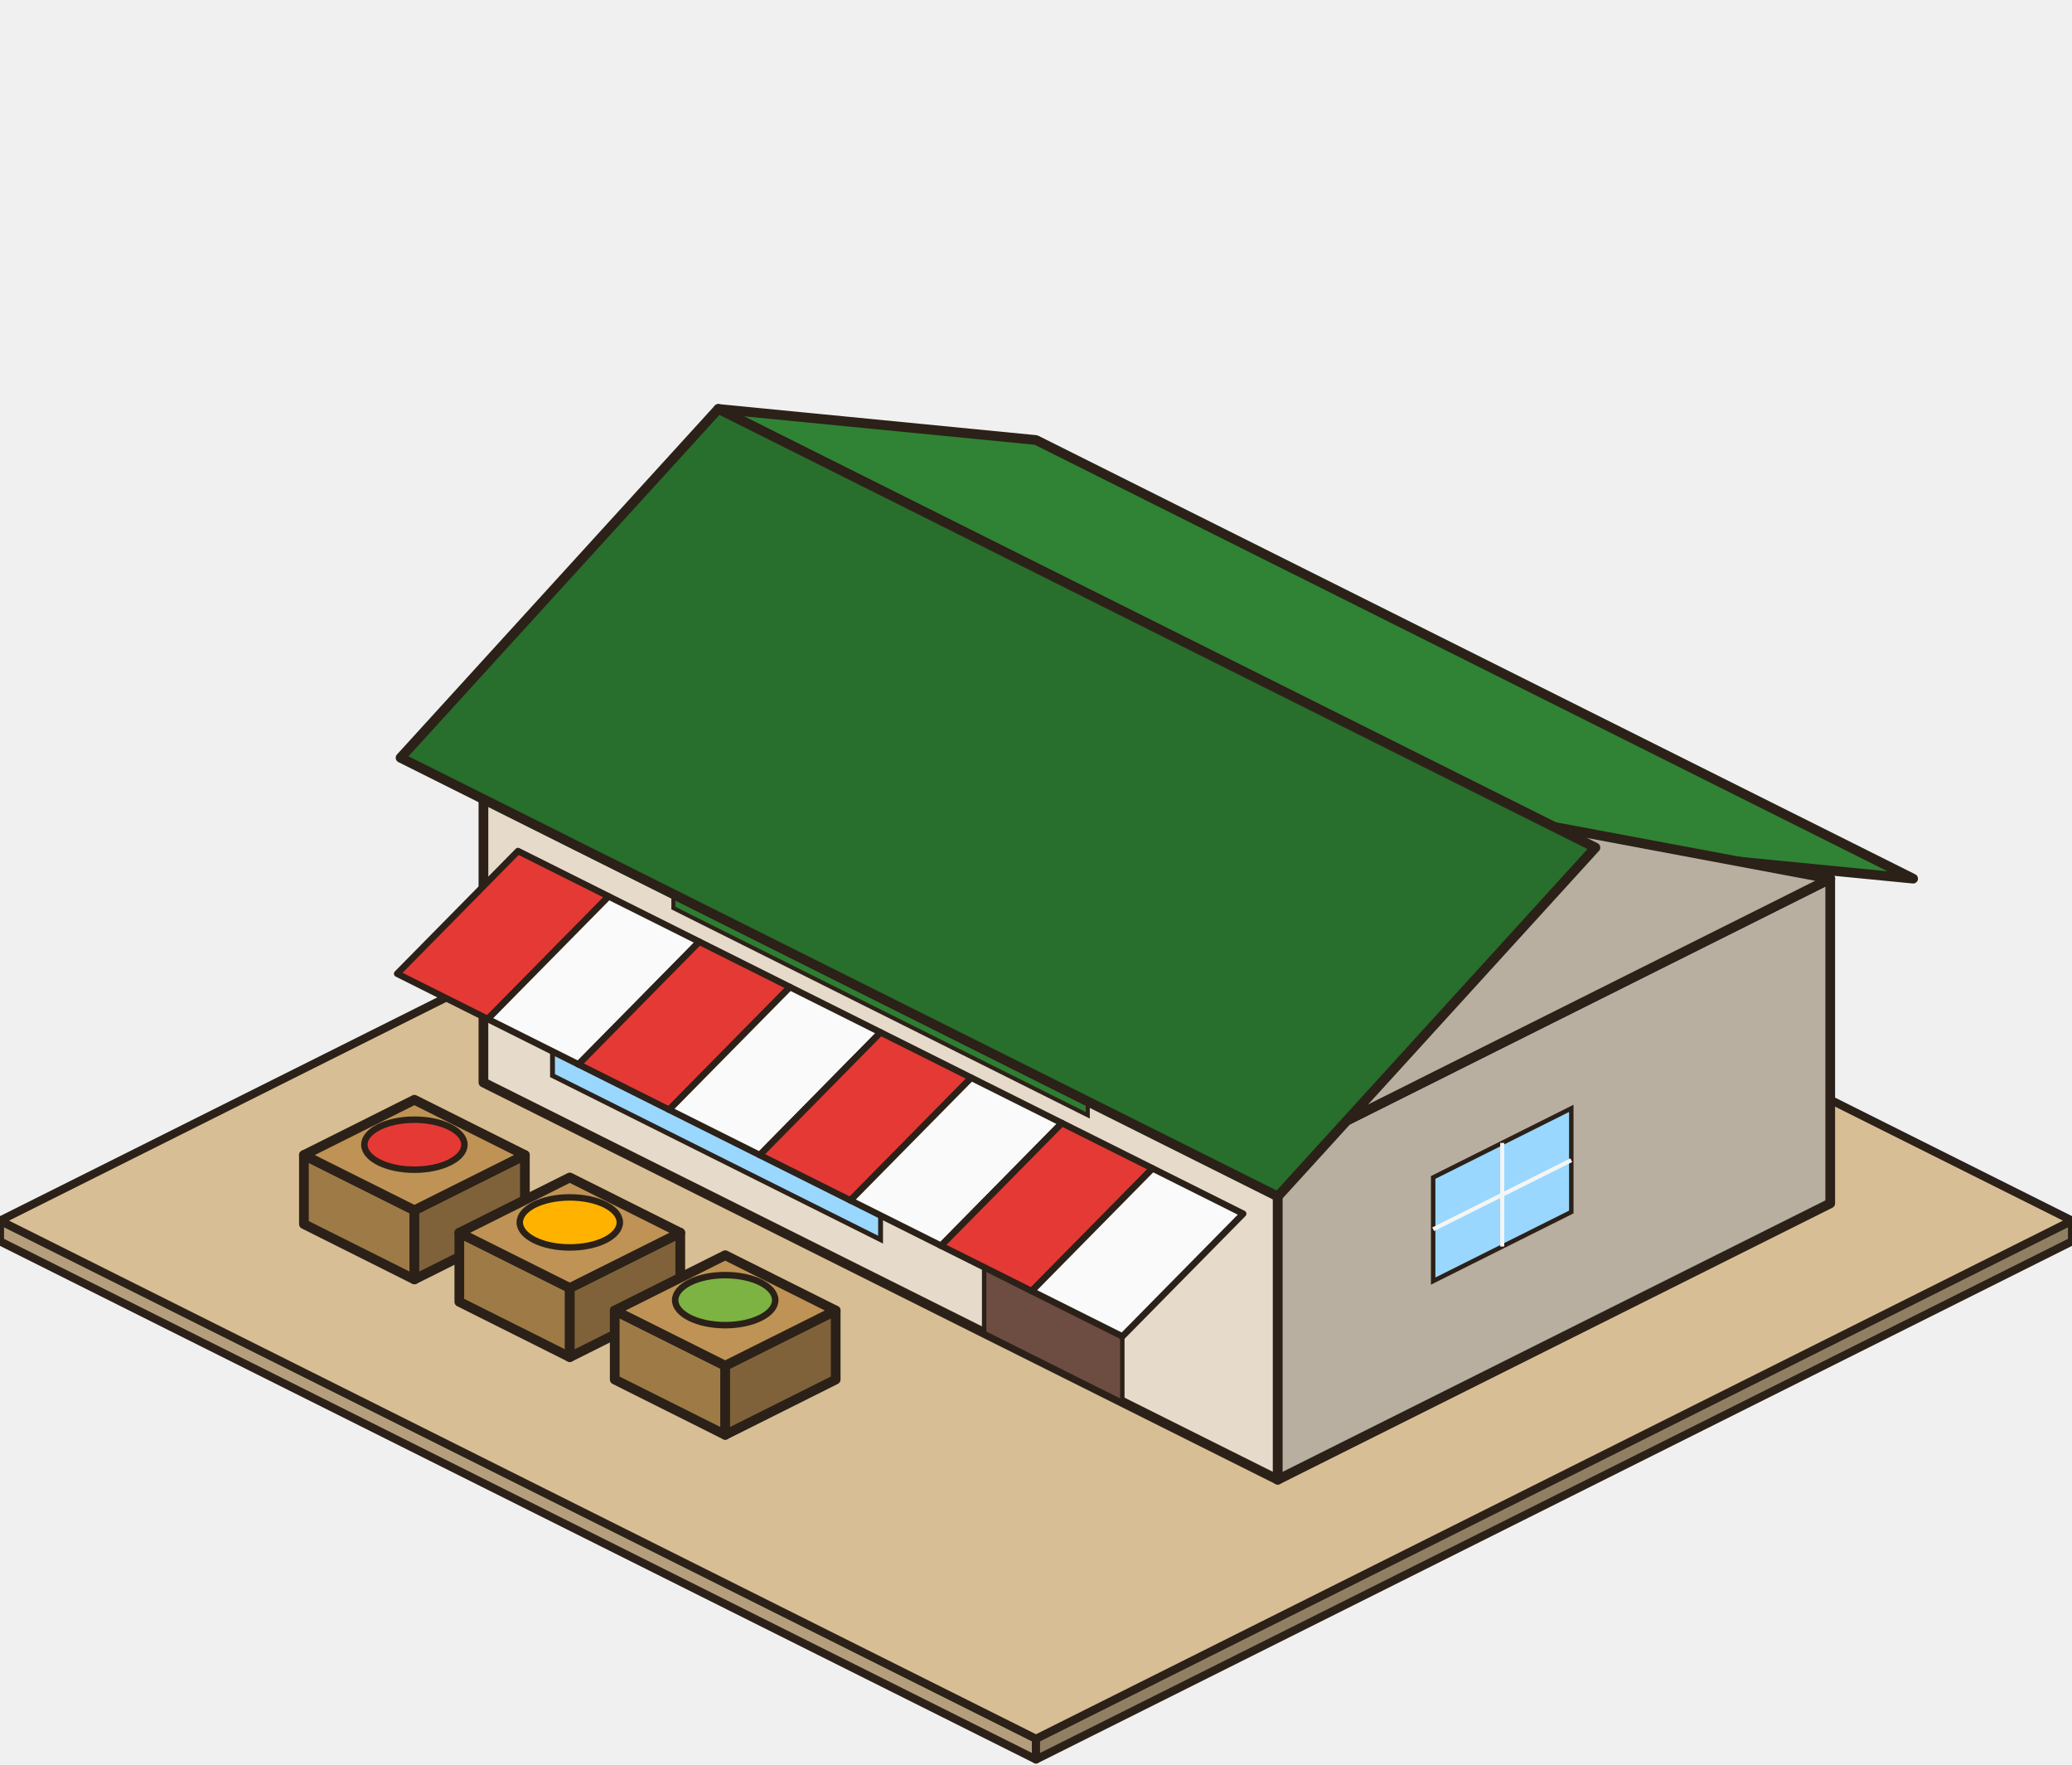
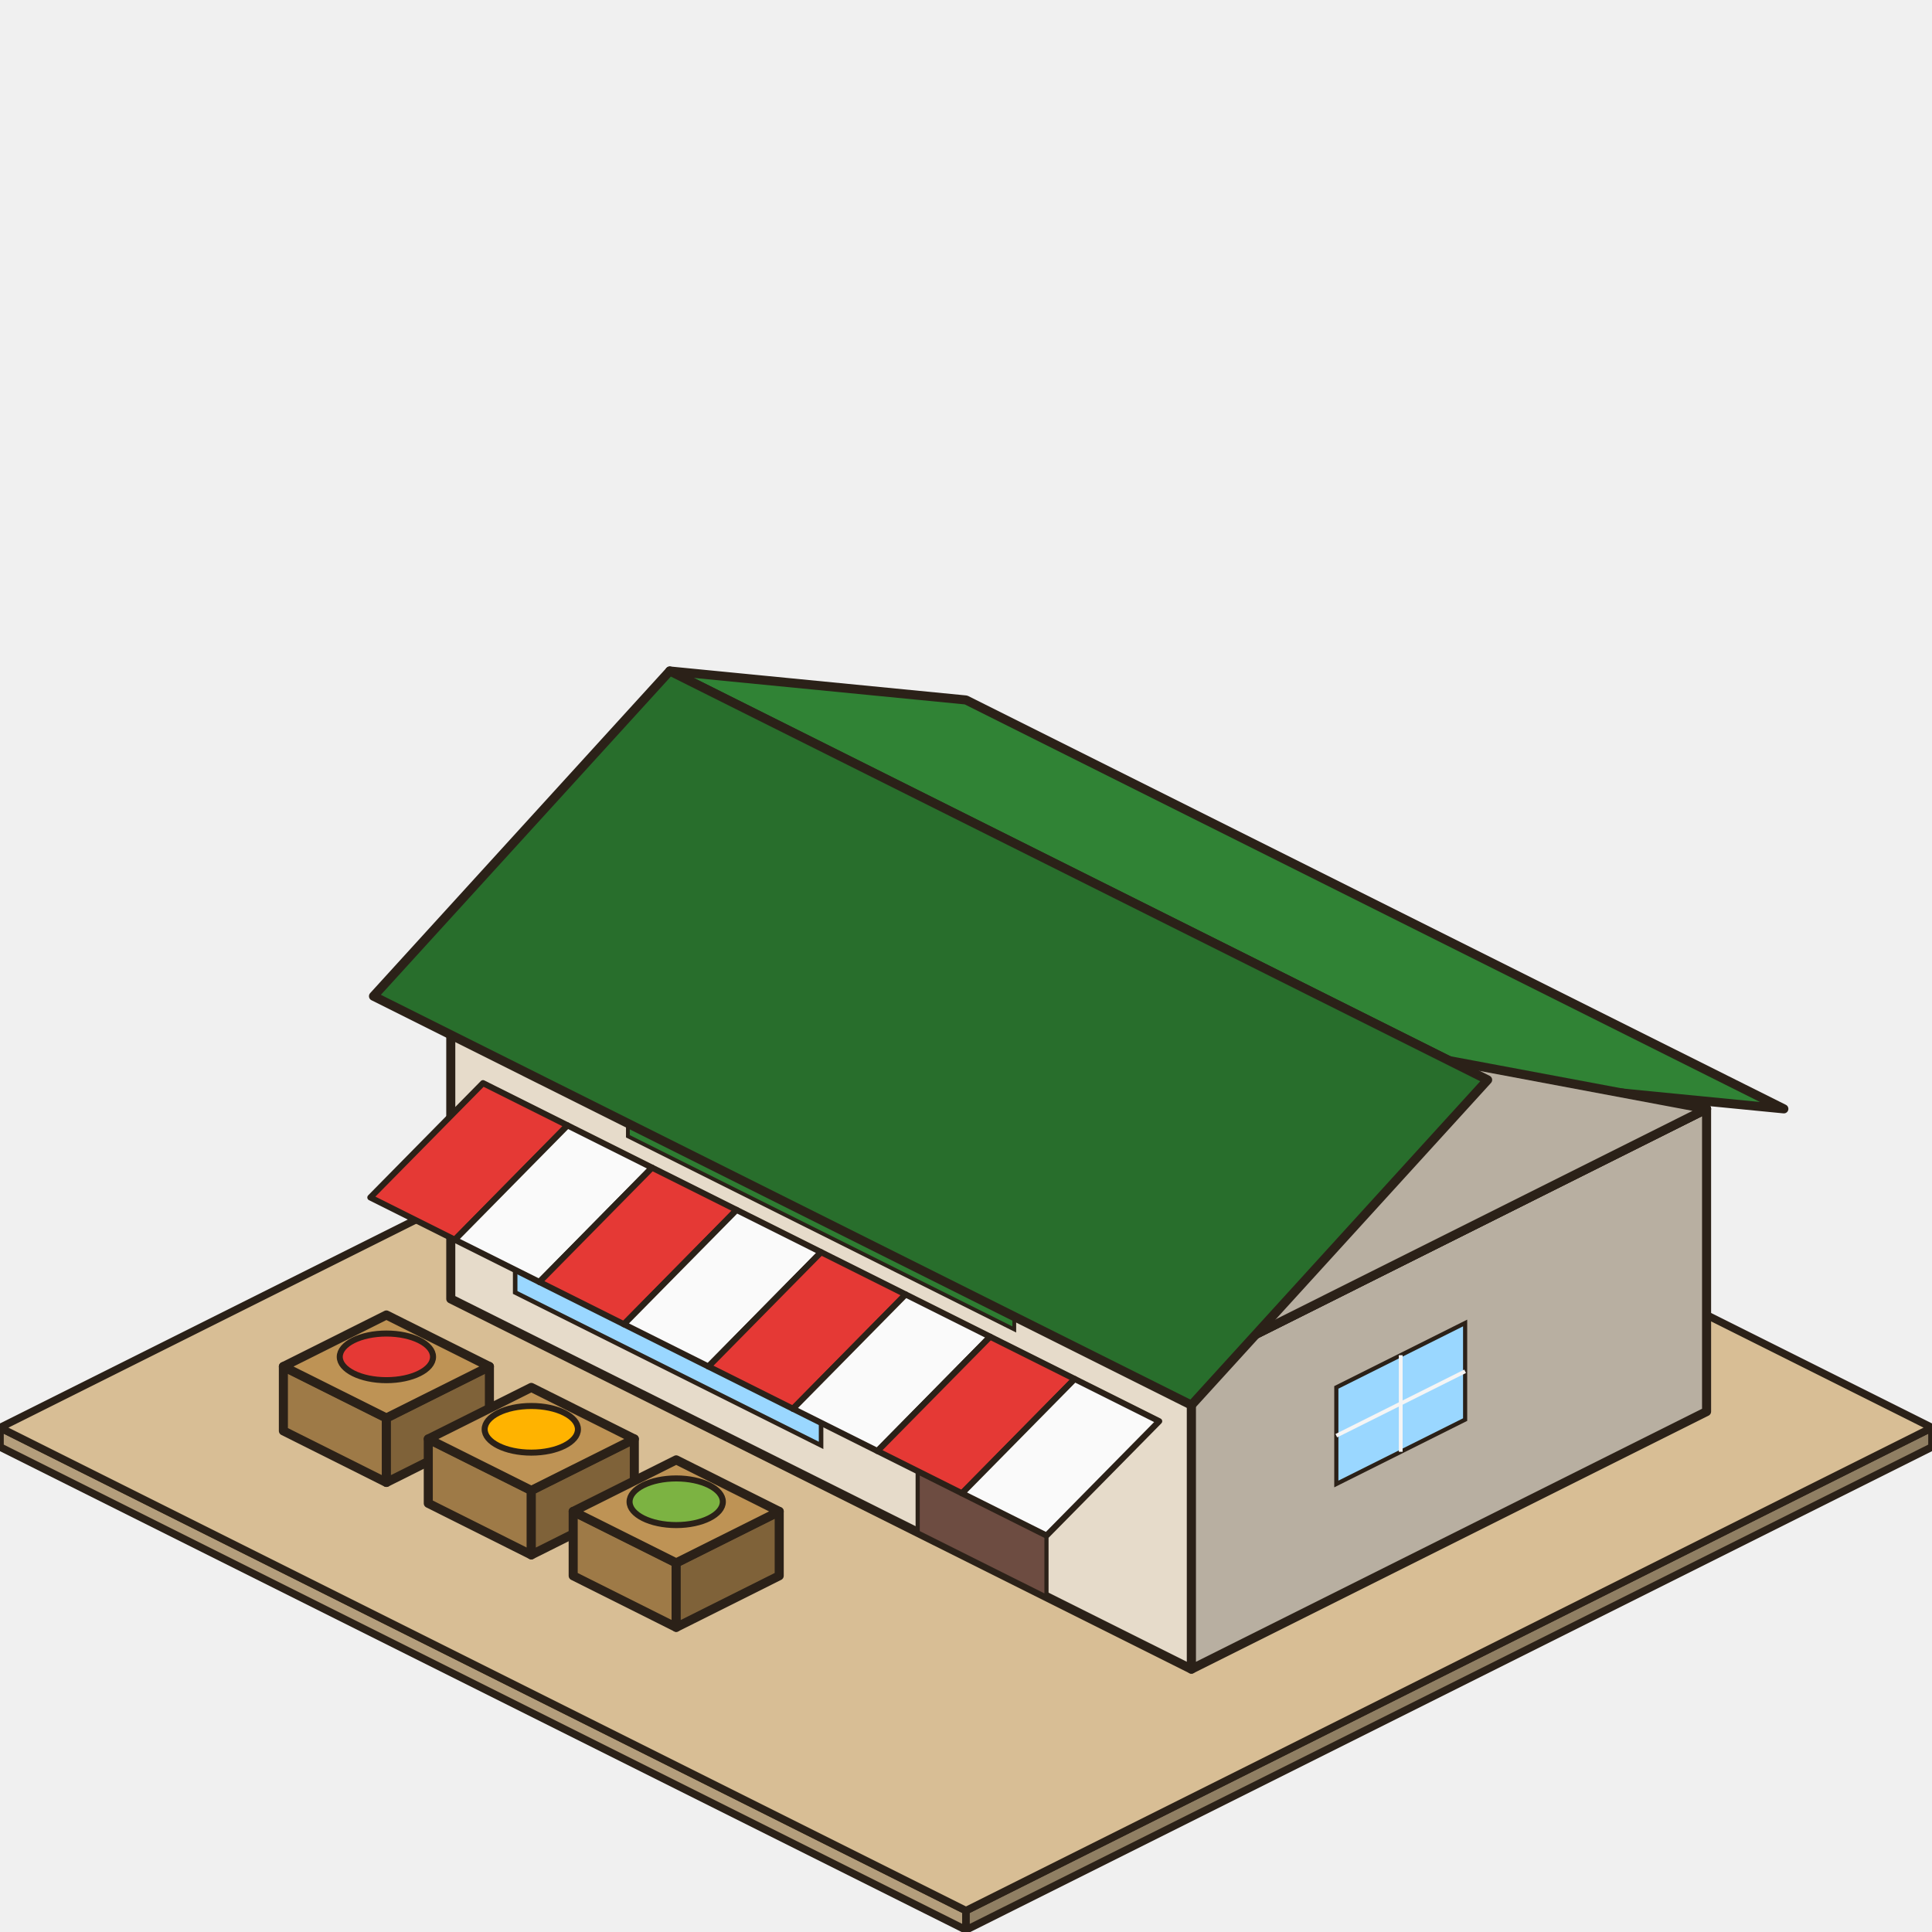
- <svg xmlns="http://www.w3.org/2000/svg" viewBox="0 0 256 218" width="512" height="436">
-   <polygon points="0.00,153.33 128.00,217.33 128.00,214.77 0.00,150.77" fill="#b49e7c" stroke="#2b2118" stroke-width="1.0" stroke-linejoin="round" />
-   <polygon points="128.00,217.33 256.00,153.33 256.00,150.77 128.00,214.77" fill="#907f63" stroke="#2b2118" stroke-width="1.0" stroke-linejoin="round" />
-   <polygon points="128.00,86.77 256.00,150.77 128.00,214.77 0.00,150.77" fill="#d8be95" stroke="#2b2118" stroke-width="1.0" stroke-linejoin="round" />
-   <polygon points="59.73,133.71 157.87,182.77 157.87,142.67 59.73,93.60" fill="#e6dbca" stroke="#2b2118" stroke-width="1.2" stroke-linejoin="round" />
-   <polygon points="157.87,182.77 226.13,148.64 226.13,108.53 157.87,142.67" fill="#b8afa1" stroke="#2b2118" stroke-width="1.2" stroke-linejoin="round" />
-   <polygon points="128.00,59.47 226.13,108.53 157.87,142.67 59.73,93.60" fill="#fffff2" stroke="#2b2118" stroke-width="1.2" stroke-linejoin="round" />
-   <g transform="matrix(42.667,21.333,0.000,-42.667,59.73,133.71)">
+ <svg xmlns="http://www.w3.org/2000/svg" viewBox="0 0 256 256" width="512" height="512">
+   <polygon points="0.00,191.73 128.00,255.73 128.00,253.17 0.00,189.17" fill="#b49e7c" stroke="#2b2118" stroke-width="1" stroke-linejoin="round" />
+   <polygon points="128.00,255.73 256.00,191.73 256.00,189.17 128.00,253.17" fill="#907f63" stroke="#2b2118" stroke-width="1" stroke-linejoin="round" />
+   <polygon points="128.00,125.17 256.00,189.17 128.00,253.17 0.00,189.17" fill="#d8be95" stroke="#2b2118" stroke-width="1" stroke-linejoin="round" />
+   <polygon points="59.73,172.11 157.87,221.17 157.87,181.07 59.73,132.00" fill="#e6dbca" stroke="#2b2118" stroke-width="1.2" stroke-linejoin="round" />
+   <polygon points="157.87,221.17 226.13,187.04 226.13,146.93 157.87,181.07" fill="#b8afa1" stroke="#2b2118" stroke-width="1.2" stroke-linejoin="round" />
+   <polygon points="128.00,97.87 226.13,146.93 157.87,181.07 59.73,132.00" fill="#fffff2" stroke="#2b2118" stroke-width="1.2" stroke-linejoin="round" />
+   <g transform="matrix(42.667,21.333,0.000,-42.667,59.73,172.11)">
    <rect x="0.2" y="0.12" width="0.95" height="0.5" fill="#9ad7ff" stroke="#2b2118" stroke-width="1.2" vector-effect="non-scaling-stroke" />
    <circle cx="0.45" cy="0.3" r="0.08" fill="#e53935" vector-effect="non-scaling-stroke" />
    <circle cx="0.7" cy="0.27" r="0.08" fill="#ffb300" vector-effect="non-scaling-stroke" />
    <circle cx="0.95" cy="0.3" r="0.08" fill="#7cb342" vector-effect="non-scaling-stroke" />
    <rect x="1.45" y="0" width="0.4" height="0.65" fill="#6d4c41" stroke="#2b2118" stroke-width="1.1" vector-effect="non-scaling-stroke" />
    <rect x="0.55" y="0.78" width="1.2" height="0.18" fill="#2e7d32" stroke="#2b2118" stroke-width="1" vector-effect="non-scaling-stroke" />
    <path d="M0.7,0.92 L0.78,0.82 L1.0,0.82 L0.96,0.88 L0.76,0.88" fill="none" stroke="#fff" stroke-width="1.4" vector-effect="non-scaling-stroke" />
  </g>
-   <g transform="matrix(42.667,-21.333,0.000,-42.667,157.87,182.77)">
+   <g transform="matrix(42.667,-21.333,0.000,-42.667,157.87,221.17)">
    <rect x="0.45" y="0.35" width="0.4" height="0.3" fill="#9ad7ff" stroke="#2b2118" stroke-width="1.1" vector-effect="non-scaling-stroke" />
    <line x1="0.65" y1="0.35" x2="0.65" y2="0.65" stroke="#f5f5f5" stroke-width="1" vector-effect="non-scaling-stroke" />
    <line x1="0.45" y1="0.5" x2="0.85" y2="0.5" stroke="#f5f5f5" stroke-width="1" vector-effect="non-scaling-stroke" />
  </g>
-   <polygon points="128.00,54.35 236.37,108.53 197.12,104.69 88.75,50.51" fill="#308334" stroke="#2b2118" stroke-width="1.2" stroke-linejoin="round" />
-   <polygon points="157.87,142.67 226.13,108.53 192.00,102.13" fill="#b8afa1" stroke="#2b2118" stroke-width="1.2" stroke-linejoin="round" />
-   <polygon points="49.49,93.60 157.87,147.79 197.12,104.69 88.75,50.51" fill="#286e2c" stroke="#2b2118" stroke-width="1.2" stroke-linejoin="round" />
-   <polygon points="64.00,105.12 75.20,110.72 60.27,125.87 49.07,120.27" fill="#e53935" stroke="#2b2118" stroke-width="0.8" stroke-linejoin="round" />
-   <polygon points="75.20,110.72 86.40,116.32 71.47,131.47 60.27,125.87" fill="#fafafa" stroke="#2b2118" stroke-width="0.8" stroke-linejoin="round" />
-   <polygon points="86.40,116.32 97.60,121.92 82.67,137.07 71.47,131.47" fill="#e53935" stroke="#2b2118" stroke-width="0.8" stroke-linejoin="round" />
-   <polygon points="97.60,121.92 108.80,127.52 93.87,142.67 82.67,137.07" fill="#fafafa" stroke="#2b2118" stroke-width="0.8" stroke-linejoin="round" />
-   <polygon points="108.80,127.52 120.00,133.12 105.07,148.27 93.87,142.67" fill="#e53935" stroke="#2b2118" stroke-width="0.8" stroke-linejoin="round" />
-   <polygon points="120.00,133.12 131.20,138.72 116.27,153.87 105.07,148.27" fill="#fafafa" stroke="#2b2118" stroke-width="0.8" stroke-linejoin="round" />
-   <polygon points="131.20,138.72 142.40,144.32 127.47,159.47 116.27,153.87" fill="#e53935" stroke="#2b2118" stroke-width="0.8" stroke-linejoin="round" />
-   <polygon points="142.40,144.32 153.60,149.92 138.67,165.07 127.47,159.47" fill="#fafafa" stroke="#2b2118" stroke-width="0.8" stroke-linejoin="round" />
-   <polygon points="37.55,151.20 51.20,158.03 51.20,149.49 37.55,142.67" fill="#9e7a47" stroke="#2b2118" stroke-width="1.2" stroke-linejoin="round" />
-   <polygon points="51.20,158.03 64.85,151.20 64.85,142.67 51.20,149.49" fill="#7f6239" stroke="#2b2118" stroke-width="1.2" stroke-linejoin="round" />
-   <polygon points="51.20,135.84 64.85,142.67 51.20,149.49 37.55,142.67" fill="#be9355" stroke="#2b2118" stroke-width="1.2" stroke-linejoin="round" />
-   <ellipse cx="51.20" cy="141.39" rx="6.18" ry="3.09" fill="#e53935" stroke="#2b2118" stroke-width="0.8" />
-   <polygon points="56.75,160.80 70.40,167.63 70.40,159.09 56.75,152.27" fill="#9e7a47" stroke="#2b2118" stroke-width="1.2" stroke-linejoin="round" />
-   <polygon points="70.40,167.63 84.05,160.80 84.05,152.27 70.40,159.09" fill="#7f6239" stroke="#2b2118" stroke-width="1.2" stroke-linejoin="round" />
-   <polygon points="70.40,145.44 84.05,152.27 70.40,159.09 56.75,152.27" fill="#be9355" stroke="#2b2118" stroke-width="1.2" stroke-linejoin="round" />
-   <ellipse cx="70.40" cy="150.99" rx="6.18" ry="3.09" fill="#ffb300" stroke="#2b2118" stroke-width="0.8" />
-   <polygon points="75.95,170.40 89.60,177.23 89.60,168.69 75.95,161.87" fill="#9e7a47" stroke="#2b2118" stroke-width="1.2" stroke-linejoin="round" />
-   <polygon points="89.60,177.23 103.25,170.40 103.25,161.87 89.60,168.69" fill="#7f6239" stroke="#2b2118" stroke-width="1.2" stroke-linejoin="round" />
-   <polygon points="89.60,155.04 103.25,161.87 89.60,168.69 75.95,161.87" fill="#be9355" stroke="#2b2118" stroke-width="1.2" stroke-linejoin="round" />
-   <ellipse cx="89.60" cy="160.59" rx="6.18" ry="3.09" fill="#7cb342" stroke="#2b2118" stroke-width="0.8" />
+   <polygon points="128.00,92.75 236.37,146.93 197.12,143.09 88.75,88.91" fill="#308335" stroke="#2b2118" stroke-width="1.2" stroke-linejoin="round" />
+   <polygon points="157.87,181.07 226.13,146.93 192.00,140.53" fill="#b8afa1" stroke="#2b2118" stroke-width="1.2" stroke-linejoin="round" />
+   <polygon points="49.49,132.00 157.87,186.19 197.12,143.09 88.75,88.91" fill="#286e2c" stroke="#2b2118" stroke-width="1.2" stroke-linejoin="round" />
+   <polygon points="64.00,143.52 75.20,149.12 60.27,164.27 49.07,158.67" fill="#e53935" stroke="#2b2118" stroke-width="0.8" stroke-linejoin="round" />
+   <polygon points="75.20,149.12 86.40,154.72 71.47,169.87 60.27,164.27" fill="#fafafa" stroke="#2b2118" stroke-width="0.8" stroke-linejoin="round" />
+   <polygon points="86.40,154.72 97.60,160.32 82.67,175.47 71.47,169.87" fill="#e53935" stroke="#2b2118" stroke-width="0.8" stroke-linejoin="round" />
+   <polygon points="97.60,160.32 108.80,165.92 93.87,181.07 82.67,175.47" fill="#fafafa" stroke="#2b2118" stroke-width="0.8" stroke-linejoin="round" />
+   <polygon points="108.80,165.92 120.00,171.52 105.07,186.67 93.87,181.07" fill="#e53935" stroke="#2b2118" stroke-width="0.8" stroke-linejoin="round" />
+   <polygon points="120.00,171.52 131.20,177.12 116.27,192.27 105.07,186.67" fill="#fafafa" stroke="#2b2118" stroke-width="0.8" stroke-linejoin="round" />
+   <polygon points="131.20,177.12 142.40,182.72 127.47,197.87 116.27,192.27" fill="#e53935" stroke="#2b2118" stroke-width="0.8" stroke-linejoin="round" />
+   <polygon points="142.40,182.72 153.60,188.32 138.67,203.47 127.47,197.87" fill="#fafafa" stroke="#2b2118" stroke-width="0.8" stroke-linejoin="round" />
+   <polygon points="37.55,189.60 51.20,196.43 51.20,187.89 37.55,181.07" fill="#9e7a47" stroke="#2b2118" stroke-width="1.2" stroke-linejoin="round" />
+   <polygon points="51.20,196.43 64.85,189.60 64.85,181.07 51.20,187.89" fill="#7f6239" stroke="#2b2118" stroke-width="1.2" stroke-linejoin="round" />
+   <polygon points="51.20,174.24 64.85,181.07 51.20,187.89 37.55,181.07" fill="#be9355" stroke="#2b2118" stroke-width="1.2" stroke-linejoin="round" />
+   <ellipse cx="51.20" cy="179.79" rx="6.18" ry="3.09" fill="#e53935" stroke="#2b2118" stroke-width="0.8" />
+   <polygon points="56.75,199.20 70.40,206.03 70.40,197.49 56.75,190.67" fill="#9e7a47" stroke="#2b2118" stroke-width="1.2" stroke-linejoin="round" />
+   <polygon points="70.40,206.03 84.05,199.20 84.05,190.67 70.40,197.49" fill="#7f6239" stroke="#2b2118" stroke-width="1.2" stroke-linejoin="round" />
+   <polygon points="70.40,183.84 84.05,190.67 70.40,197.49 56.75,190.67" fill="#be9355" stroke="#2b2118" stroke-width="1.2" stroke-linejoin="round" />
+   <ellipse cx="70.40" cy="189.39" rx="6.18" ry="3.09" fill="#ffb300" stroke="#2b2118" stroke-width="0.8" />
+   <polygon points="75.95,208.80 89.60,215.63 89.60,207.09 75.95,200.27" fill="#9e7a47" stroke="#2b2118" stroke-width="1.2" stroke-linejoin="round" />
+   <polygon points="89.60,215.63 103.25,208.80 103.25,200.27 89.60,207.09" fill="#7f6239" stroke="#2b2118" stroke-width="1.2" stroke-linejoin="round" />
+   <polygon points="89.60,193.44 103.25,200.27 89.60,207.09 75.95,200.27" fill="#be9355" stroke="#2b2118" stroke-width="1.2" stroke-linejoin="round" />
+   <ellipse cx="89.60" cy="198.99" rx="6.18" ry="3.09" fill="#7cb342" stroke="#2b2118" stroke-width="0.8" />
</svg>
